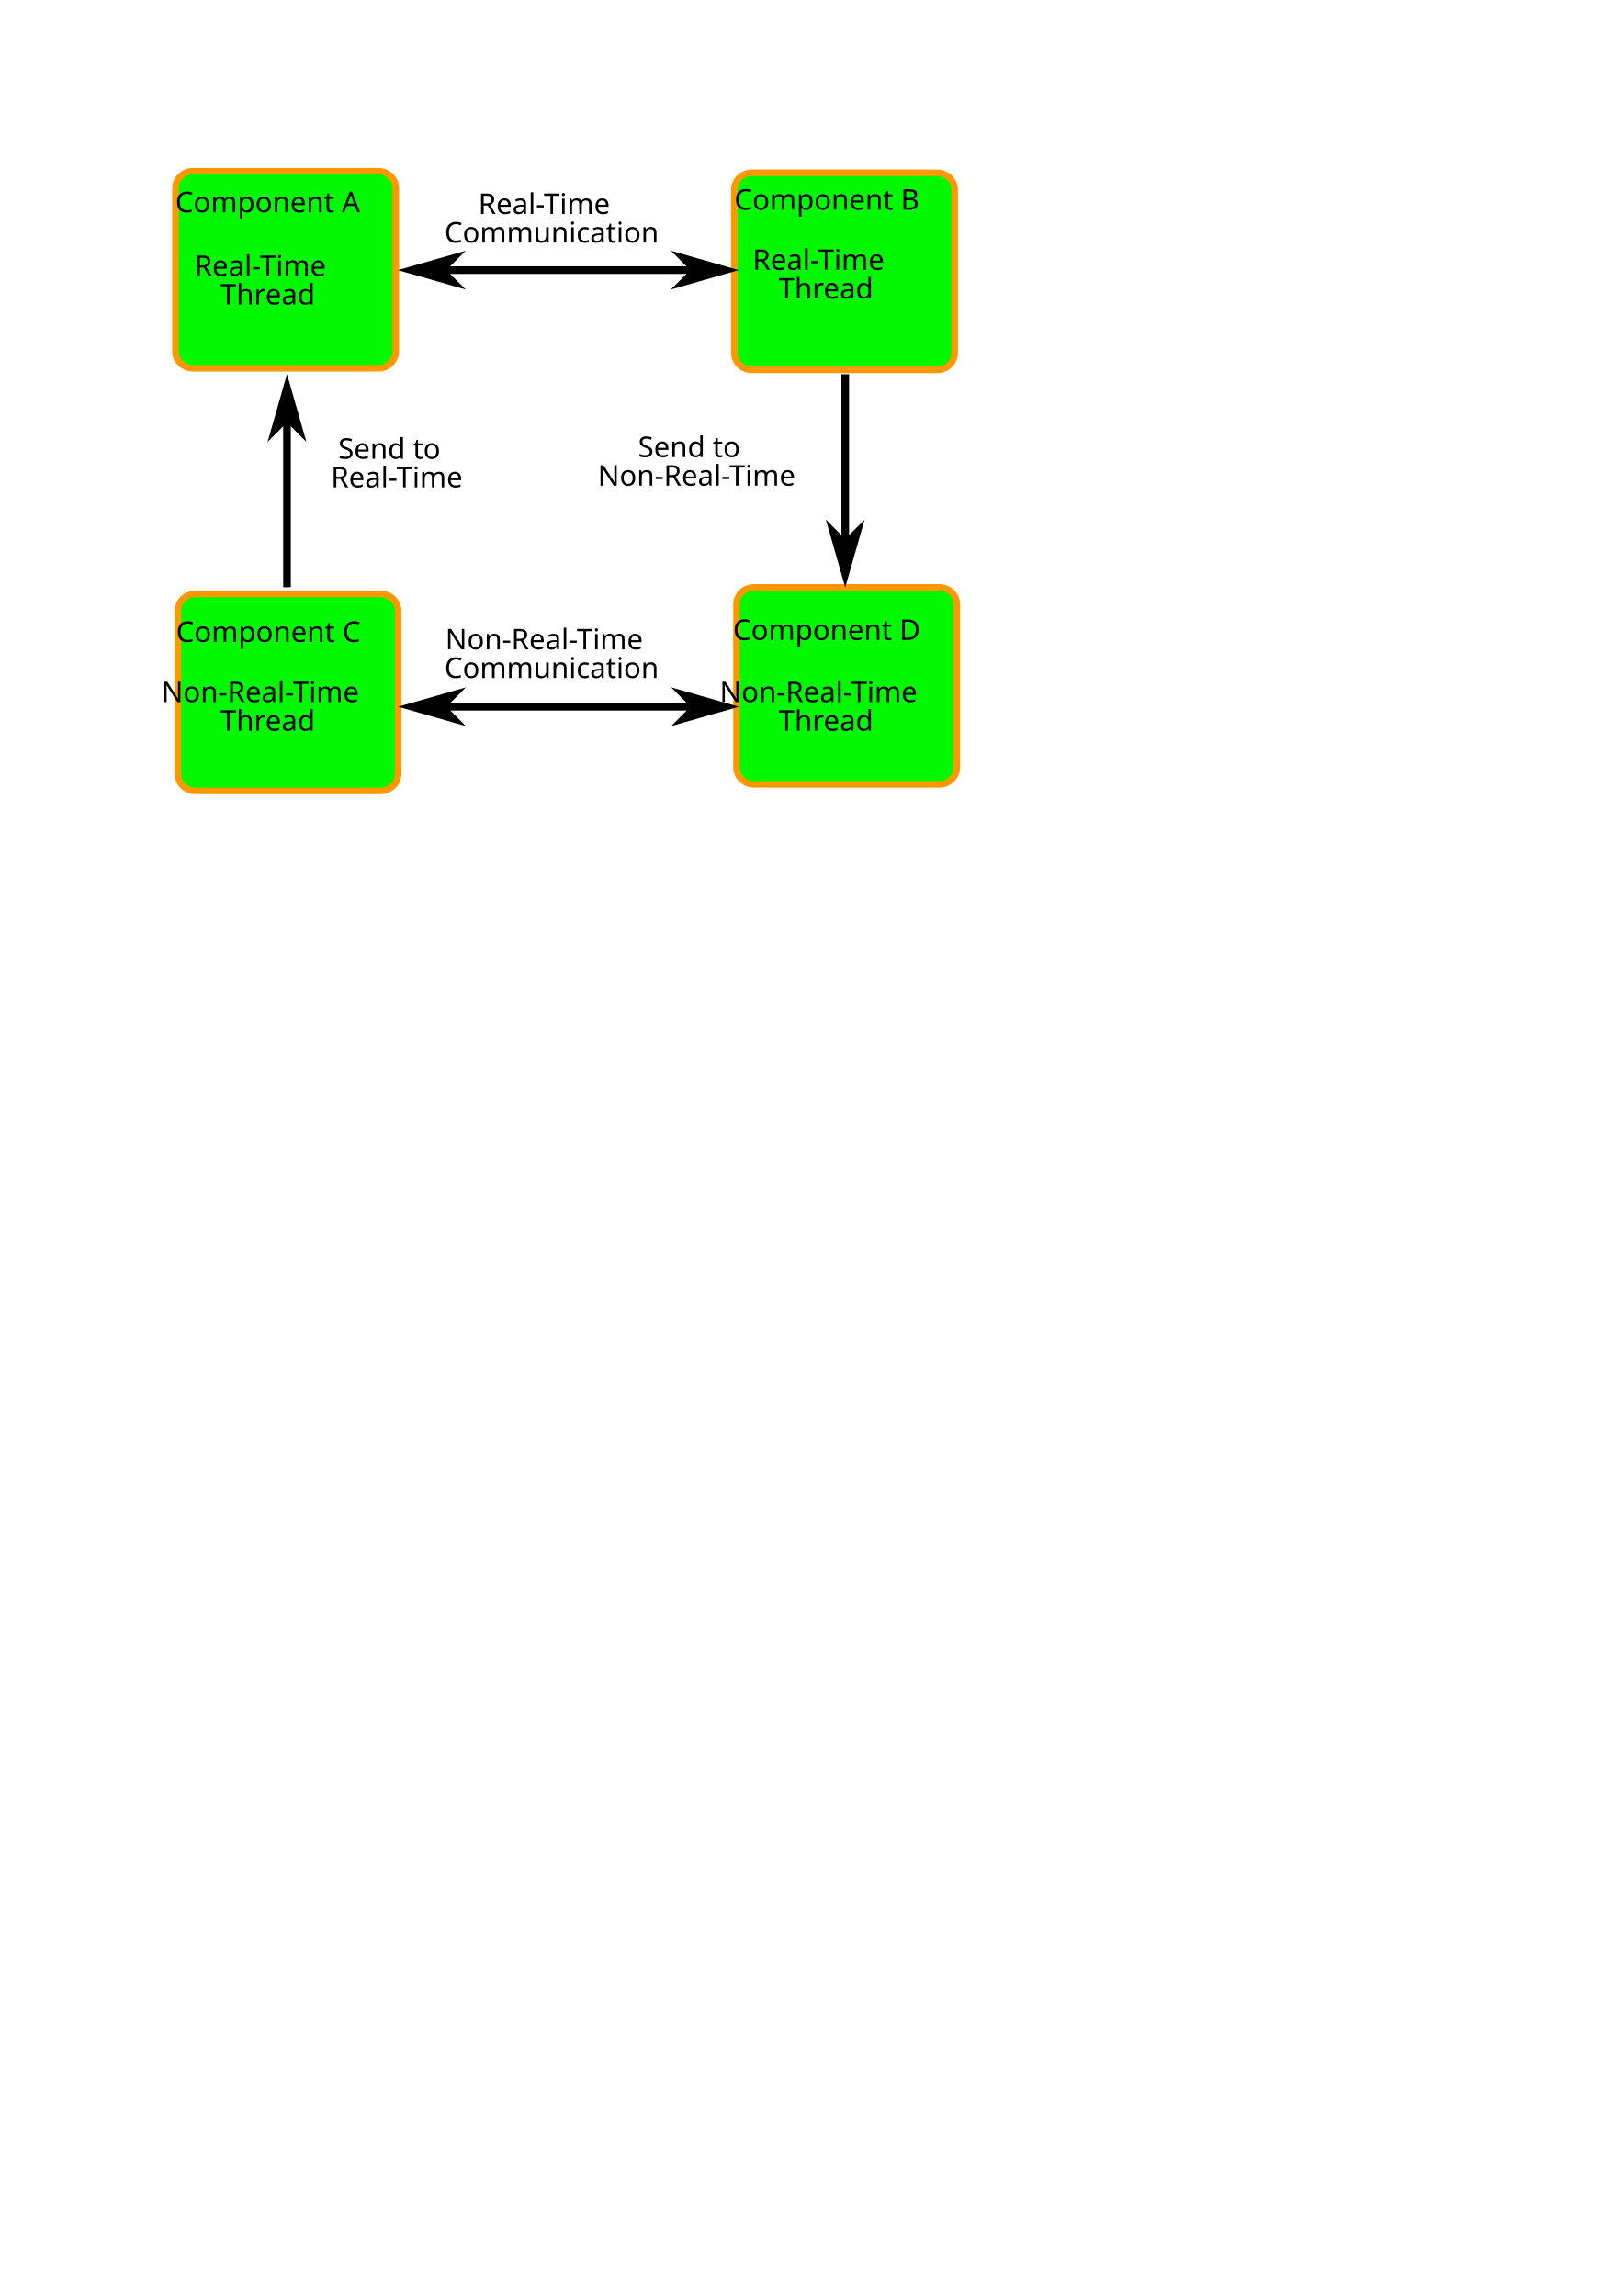
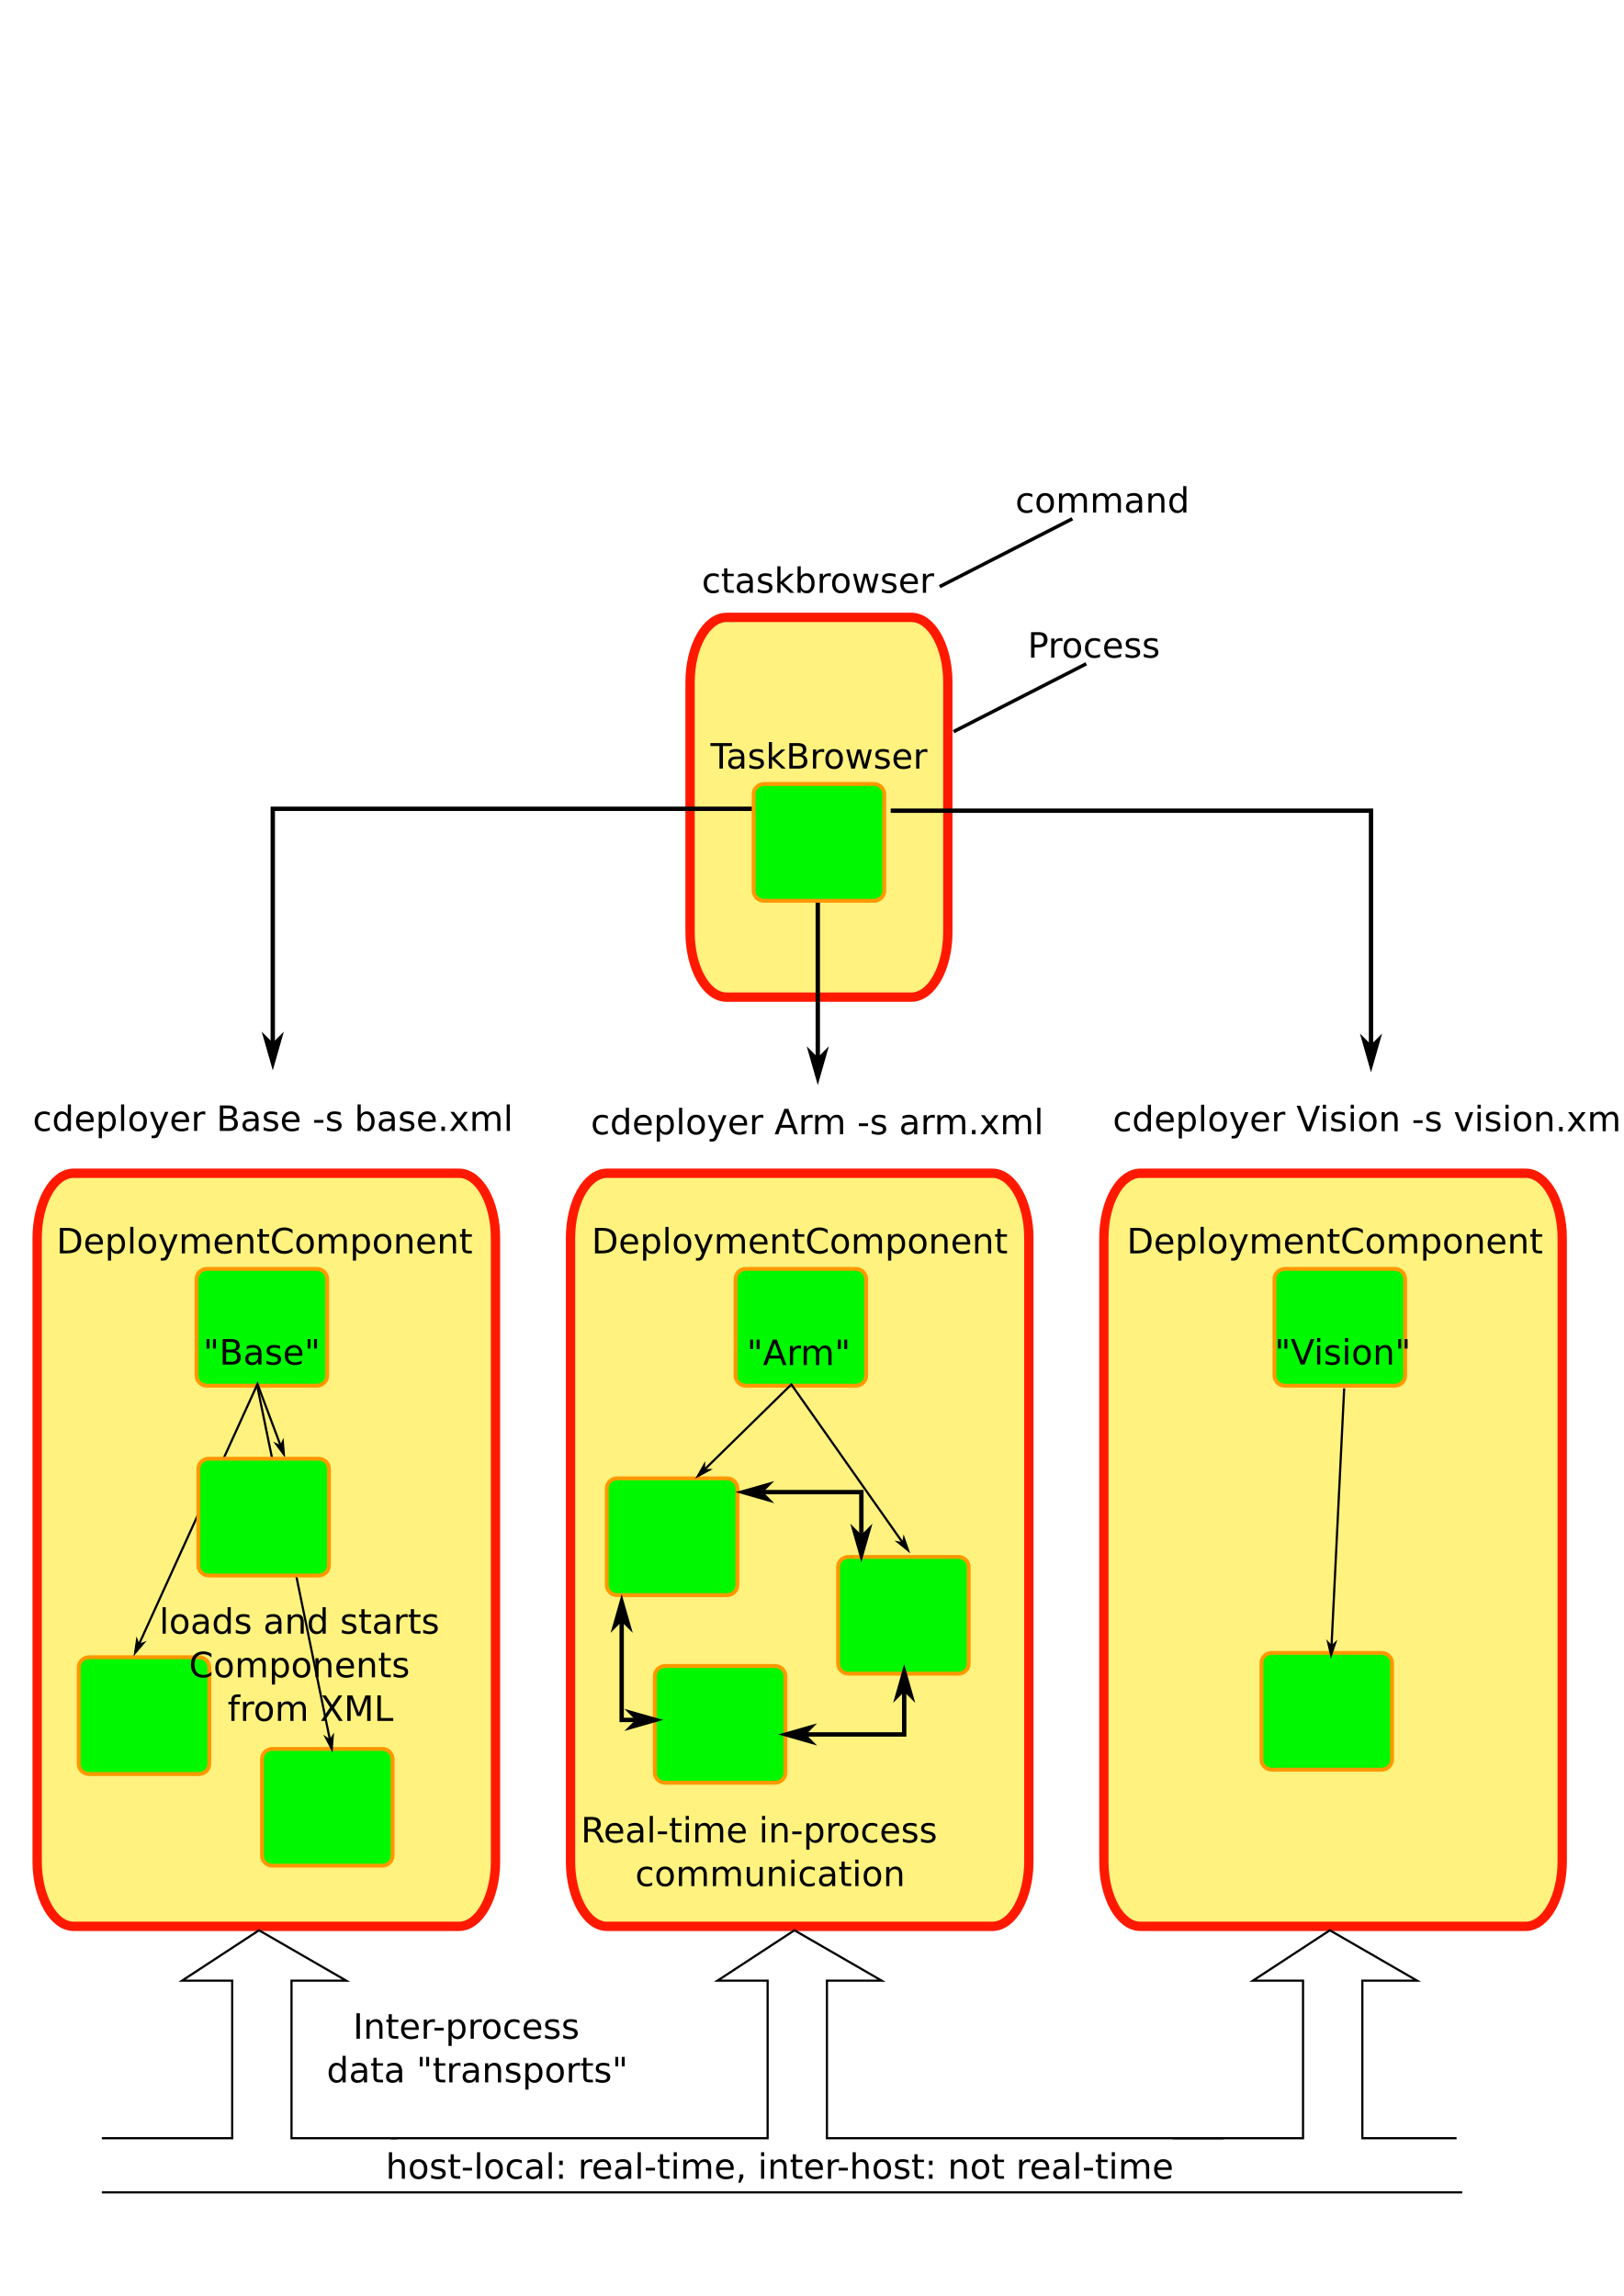
<svg xmlns="http://www.w3.org/2000/svg" xmlns:xlink="http://www.w3.org/1999/xlink" width="744.094" height="1052.362" id="svg2207" version="1.1">
  <defs id="defs2209">
    <marker orient="auto" refY="0.0" refX="0.0" id="Arrow1Mend" style="overflow:visible;">
      <path id="path3177" d="M 0.0,0.0 L 5.0,-5.0 L -12.5,0.0 L 5.0,5.0 L 0.0,0.0 z " style="fill-rule:evenodd;stroke:#000000;stroke-width:1.0pt;marker-start:none;" transform="scale(0.4) rotate(180) translate(10,0)" />
    </marker>
    <marker orient="auto" refY="0.0" refX="0.0" id="Arrow1Sstart" style="overflow:visible">
      <path id="path3180" d="M 0.0,0.0 L 5.0,-5.0 L -12.5,0.0 L 5.0,5.0 L 0.0,0.0 z " style="fill-rule:evenodd;stroke:#000000;stroke-width:1.0pt;marker-start:none" transform="scale(0.2) translate(6,0)" />
    </marker>
    <marker orient="auto" refY="0.0" refX="0.0" id="Arrow1Mstart" style="overflow:visible">
      <path id="path3174" d="M 0.0,0.0 L 5.0,-5.0 L -12.5,0.0 L 5.0,5.0 L 0.0,0.0 z " style="fill-rule:evenodd;stroke:#000000;stroke-width:1.0pt;marker-start:none" transform="scale(0.4) translate(10,0)" />
    </marker>
    <radialGradient xlink:href="#XMLID_9_-2" id="radialGradient16966" gradientUnits="userSpaceOnUse" cx="40.189" cy="40.039" r="39.748" />
    <radialGradient r="39.748" id="XMLID_9_-2" gradientUnits="userSpaceOnUse" cy="40.039" cx="40.189">
      <stop style="stop-color:#FFFA5F" offset="0" id="stop8-3" />
      <stop style="stop-color:#B53A00" offset="1" id="stop10-6" />
    </radialGradient>
    <linearGradient xlink:href="#XMLID_10_-2" id="linearGradient16968" gradientUnits="userSpaceOnUse" gradientTransform="matrix(776.0099,550.007,550.007,-776.0099,-65411.414,493075.94)" x1="-243.97" y1="462.694" x2="-243.015" y2="462.694" />
    <linearGradient y2="462.694" y1="462.694" x2="-243.015" x1="-243.97" id="XMLID_10_-2" gradientUnits="userSpaceOnUse" gradientTransform="matrix(776.0099,550.007,550.007,-776.0099,-65411.414,493075.94)">
      <stop style="stop-color:#FFFFFF" offset="0" id="stop15-2" />
      <stop style="stop-color:#000000" offset="1" id="stop17-4" />
    </linearGradient>
    <linearGradient xlink:href="#XMLID_11_-7" id="linearGradient16970" gradientUnits="userSpaceOnUse" gradientTransform="matrix(0,-214.9991,-214.9991,0,102527.3,-52175.832)" x1="-243.247" y1="476.69" x2="-242.313" y2="476.69" />
    <linearGradient y2="476.69" y1="476.69" x2="-242.313" x1="-243.247" id="XMLID_11_-7" gradientUnits="userSpaceOnUse" gradientTransform="matrix(0,-214.9991,-214.9991,0,102527.3,-52175.832)">
      <stop style="stop-color:#FFFFFF" offset="0" id="stop22-0" />
      <stop style="stop-color:#000000" offset="1" id="stop24-4" />
    </linearGradient>
    <radialGradient xlink:href="#XMLID_12_-9" id="radialGradient16972" gradientUnits="userSpaceOnUse" cx="39.623" cy="39.519" r="21.1" />
    <radialGradient r="21.1" id="XMLID_12_-9" gradientUnits="userSpaceOnUse" cy="39.519" cx="39.623">
      <stop style="stop-color:#FFFA5F" offset="0" id="stop29-6" />
      <stop style="stop-color:#FEF85E" offset="0.395" id="stop31-5" />
      <stop style="stop-color:#FCF15B" offset="0.537" id="stop33-4" />
      <stop style="stop-color:#F7E655" offset="0.638" id="stop35-6" />
      <stop style="stop-color:#F1D54C" offset="0.72" id="stop37-4" />
      <stop style="stop-color:#E8BF42" offset="0.79" id="stop39-2" />
      <stop style="stop-color:#DEA334" offset="0.852" id="stop41-5" />
      <stop style="stop-color:#D18324" offset="0.908" id="stop43-1" />
      <stop style="stop-color:#C35F12" offset="0.958" id="stop45-6" />
      <stop style="stop-color:#B53A00" offset="1" id="stop47-1" />
    </radialGradient>
    <radialGradient xlink:href="#XMLID_13_-3" id="radialGradient16974" gradientUnits="userSpaceOnUse" gradientTransform="matrix(0.9774,-0.2115,0.2115,0.9774,-204.4903,341.9193)" cx="336.279" cy="-178.156" r="39.747" />
    <radialGradient r="39.747" id="XMLID_13_-3" gradientUnits="userSpaceOnUse" gradientTransform="matrix(0.9774,-0.2115,0.2115,0.9774,-204.4903,341.9193)" cy="-178.156" cx="336.279">
      <stop style="stop-color:#FFFA5F" offset="0" id="stop96-7" />
      <stop style="stop-color:#B53A00" offset="1" id="stop98-7" />
    </radialGradient>
    <linearGradient xlink:href="#XMLID_14_-1" id="linearGradient16976" gradientUnits="userSpaceOnUse" gradientTransform="matrix(0.9774,-0.2115,0.2115,0.9774,-204.4903,341.9193)" x1="-20.343" y1="-178.022" x2="892.426" y2="-178.022" />
    <linearGradient y2="-178.022" y1="-178.022" x2="892.426" x1="-20.343" id="XMLID_14_-1" gradientUnits="userSpaceOnUse" gradientTransform="matrix(0.9774,-0.2115,0.2115,0.9774,-204.4903,341.9193)">
      <stop style="stop-color:#FFFFFF" offset="0" id="stop103-2" />
      <stop style="stop-color:#000000" offset="1" id="stop105-1" />
    </linearGradient>
    <linearGradient xlink:href="#XMLID_15_-0" id="linearGradient16978" gradientUnits="userSpaceOnUse" gradientTransform="matrix(0.9774,-0.2115,0.2115,0.9774,-204.4903,341.9193)" x1="247.466" y1="-178.675" x2="461.862" y2="-178.675" />
    <linearGradient y2="-178.675" y1="-178.675" x2="461.862" x1="247.466" id="XMLID_15_-0" gradientUnits="userSpaceOnUse" gradientTransform="matrix(0.9774,-0.2115,0.2115,0.9774,-204.4903,341.9193)">
      <stop style="stop-color:#FFFFFF" offset="0" id="stop110-8" />
      <stop style="stop-color:#000000" offset="1" id="stop112-9" />
    </linearGradient>
    <radialGradient xlink:href="#XMLID_16_-0" id="radialGradient16980" gradientUnits="userSpaceOnUse" gradientTransform="matrix(0.9774,-0.2115,0.2115,0.9774,-204.4903,341.9193)" cx="335.713" cy="-178.675" r="21.1" />
    <radialGradient r="21.1" id="XMLID_16_-0" gradientUnits="userSpaceOnUse" gradientTransform="matrix(0.9774,-0.2115,0.2115,0.9774,-204.4903,341.9193)" cy="-178.675" cx="335.713">
      <stop style="stop-color:#FFFA5F" offset="0" id="stop117-1" />
      <stop style="stop-color:#FEF85E" offset="0.395" id="stop119-3" />
      <stop style="stop-color:#FCF15B" offset="0.537" id="stop121-4" />
      <stop style="stop-color:#F7E655" offset="0.638" id="stop123-8" />
      <stop style="stop-color:#F1D54C" offset="0.72" id="stop125-5" />
      <stop style="stop-color:#E8BF42" offset="0.79" id="stop127-8" />
      <stop style="stop-color:#DEA334" offset="0.852" id="stop129-2" />
      <stop style="stop-color:#D18324" offset="0.908" id="stop131-2" />
      <stop style="stop-color:#C35F12" offset="0.958" id="stop133-0" />
      <stop style="stop-color:#B53A00" offset="1" id="stop135-6" />
    </radialGradient>
+     <marker orient="auto" refY="0" refX="0" id="Arrow1Mstart-8" style="overflow:visible">
+       <path id="path3174-5" d="M 0,0 5,-5 -12.5,0 5,5 0,0 z" style="fill-rule:evenodd;stroke:#000000;stroke-width:1pt;marker-start:none" transform="matrix(0.4,0,0,0.4,4,0)" />
+     </marker>
+     <marker orient="auto" refY="0" refX="0" id="Arrow1Mend-1" style="overflow:visible">
+       <path id="path3177-9" d="M 0,0 5,-5 -12.5,0 5,5 0,0 z" style="fill-rule:evenodd;stroke:#000000;stroke-width:1pt;marker-start:none" transform="matrix(-0.4,0,0,-0.4,-4,0)" />
+     </marker>
+     <marker orient="auto" refY="0" refX="0" id="Arrow1Mstart-89" style="overflow:visible">
+       <path id="path3174-2" d="M 0,0 5,-5 -12.5,0 5,5 0,0 z" style="fill-rule:evenodd;stroke:#000000;stroke-width:1pt;marker-start:none" transform="matrix(0.4,0,0,0.4,4,0)" />
+     </marker>
+     <marker orient="auto" refY="0" refX="0" id="Arrow1Mend-9" style="overflow:visible">
+       <path id="path3177-5" d="M 0,0 5,-5 -12.5,0 5,5 0,0 z" style="fill-rule:evenodd;stroke:#000000;stroke-width:1pt;marker-start:none" transform="matrix(-0.4,0,0,-0.4,-4,0)" />
+     </marker>
+     <marker orient="auto" refY="0" refX="0" id="Arrow1Mend-9-1" style="overflow:visible">
+       <path id="path3177-5-6" d="M 0,0 5,-5 -12.5,0 5,5 0,0 z" style="fill-rule:evenodd;stroke:#000000;stroke-width:1pt;marker-start:none" transform="matrix(-0.4,0,0,-0.4,-4,0)" />
+     </marker>
  </defs>
  <g id="layer1">
-     <rect style="fill:#00f801;fill-opacity:1;stroke:#ff9800;stroke-width:3;stroke-miterlimit:4;stroke-opacity:1;stroke-dasharray:none;stroke-dashoffset:6;display:inline" id="rect3632-3" width="100.974" height="90.309" x="80.417" y="78.473" ry="7.781" rx="8.037" />
    <g id="g2222" transform="matrix(0.7241691,0,0,0.7235417,17.12903,20.64148)" />
    <g id="g2226" transform="matrix(0.7241691,0,0,0.7235417,17.12903,217.829)" />
-     <text xml:space="preserve" style="font-size:13.115px;font-style:normal;font-variant:normal;font-weight:normal;font-stretch:normal;text-align:center;line-height:100%;writing-mode:lr-tb;text-anchor:middle;fill:#000000;fill-opacity:1;stroke:none;stroke-width:1px;stroke-linecap:butt;stroke-linejoin:miter;stroke-opacity:1;font-family:Sans" x="131.148" y="97.335" id="text2232" transform="scale(1.000433,0.9995667)">
-       <tspan id="tspan2234" x="131.148" y="97.335">Component A</tspan>
+     <rect style="fill:#fff27e;fill-opacity:1;stroke:#ff1900;stroke-width:4.276;stroke-miterlimit:4;stroke-opacity:1;stroke-dasharray:none;stroke-dashoffset:6;display:inline" id="rect3632-3-1-2" width="210.045" height="345.174" x="17.03" y="537.754" ry="29.74" rx="16.719" />
+     <rect style="fill:#fff27e;fill-opacity:1;stroke:#ff1900;stroke-width:4.276;stroke-miterlimit:4;stroke-opacity:1;stroke-dasharray:none;stroke-dashoffset:6;display:inline" id="rect3632-3-1-2-0" width="210.045" height="345.174" x="261.448" y="537.754" ry="29.74" rx="16.719" />
+     <rect style="fill:#fff27e;fill-opacity:1;stroke:#ff1900;stroke-width:4.276;stroke-miterlimit:4;stroke-opacity:1;stroke-dasharray:none;stroke-dashoffset:6;display:inline" id="rect3632-3-1-2-4" width="210.045" height="345.174" x="505.865" y="537.754" ry="29.74" rx="16.719" />
+     <rect style="fill:#00f801;fill-opacity:1;stroke:#ff9800;stroke-width:1.778;stroke-miterlimit:4;stroke-opacity:1;stroke-dasharray:none;stroke-dashoffset:6;display:inline" id="rect3632-3-1-5-0" width="59.853" height="53.531" x="36.074" y="759.597" ry="4.612" rx="4.764" />
+     <rect style="fill:#00f801;fill-opacity:1;stroke:#ff9800;stroke-width:1.778;stroke-miterlimit:4;stroke-opacity:1;stroke-dasharray:none;stroke-dashoffset:6;display:inline" id="rect3632-3-1-5-1" width="59.853" height="53.531" x="120.074" y="801.597" ry="4.612" rx="4.764" />
+     <rect style="fill:#00f801;fill-opacity:1;stroke:#ff9800;stroke-width:1.778;stroke-miterlimit:4;stroke-opacity:1;stroke-dasharray:none;stroke-dashoffset:6;display:inline" id="rect3632-3-1-5-19" width="59.853" height="53.531" x="278.074" y="677.597" ry="4.612" rx="4.764" />
+     <rect style="fill:#00f801;fill-opacity:1;stroke:#ff9800;stroke-width:1.778;stroke-miterlimit:4;stroke-opacity:1;stroke-dasharray:none;stroke-dashoffset:6;display:inline" id="rect3632-3-1-5-2" width="59.853" height="53.531" x="300.074" y="763.597" ry="4.612" rx="4.764" />
+     <rect style="fill:#00f801;fill-opacity:1;stroke:#ff9800;stroke-width:1.778;stroke-miterlimit:4;stroke-opacity:1;stroke-dasharray:none;stroke-dashoffset:6;display:inline" id="rect3632-3-1-5-20" width="59.853" height="53.531" x="384.074" y="713.597" ry="4.612" rx="4.764" />
+     <rect style="fill:#00f801;fill-opacity:1;stroke:#ff9800;stroke-width:1.778;stroke-miterlimit:4;stroke-opacity:1;stroke-dasharray:none;stroke-dashoffset:6;display:inline" id="rect3632-3-1-5-3" width="59.853" height="53.531" x="578.074" y="757.597" ry="4.612" rx="4.764" />
+     <text xml:space="preserve" style="font-size:40px;font-style:normal;font-weight:normal;fill:#000000;fill-opacity:1;stroke:none;font-family:Bitstream Vera Sans" x="15" y="518.362" id="text3885">
+       <tspan id="tspan3887" x="15" y="518.362" style="font-size:16px">cdeployer Base -s base.xml</tspan>
    </text>
-     <rect style="fill:#00f801;fill-opacity:1;stroke:#ff9800;stroke-width:3;stroke-miterlimit:4;stroke-opacity:1;stroke-dasharray:none;stroke-dashoffset:6;display:inline" id="rect3632-3-1" width="100.974" height="90.309" x="81.513" y="272.208" ry="7.781" rx="8.037" />
-     <text xml:space="preserve" style="font-size:13.115px;font-style:normal;font-variant:normal;font-weight:normal;font-stretch:normal;text-align:center;line-height:100%;writing-mode:lr-tb;text-anchor:middle;fill:#000000;fill-opacity:1;stroke:none;stroke-width:1px;stroke-linecap:butt;stroke-linejoin:miter;stroke-opacity:1;font-family:Sans" x="131.459" y="294.344" id="text2236" transform="scale(1.000433,0.9995667)">
-       <tspan id="tspan2238" x="131.459" y="294.344">Component C</tspan>
+     <rect style="fill:#00f801;fill-opacity:1;stroke:#ff9800;stroke-width:1.778;stroke-miterlimit:4;stroke-opacity:1;stroke-dasharray:none;stroke-dashoffset:6;display:inline" id="rect3632-3-1-5-13" width="59.853" height="53.531" x="90.074" y="581.597" ry="4.612" rx="4.764" />
+     <rect style="fill:#00f801;fill-opacity:1;stroke:#ff9800;stroke-width:1.778;stroke-miterlimit:4;stroke-opacity:1;stroke-dasharray:none;stroke-dashoffset:6;display:inline" id="rect3632-3-1-5-09" width="59.853" height="53.531" x="337.074" y="581.597" ry="4.612" rx="4.764" />
+     <rect style="fill:#00f801;fill-opacity:1;stroke:#ff9800;stroke-width:1.778;stroke-miterlimit:4;stroke-opacity:1;stroke-dasharray:none;stroke-dashoffset:6;display:inline" id="rect3632-3-1-5-9" width="59.853" height="53.531" x="584.074" y="581.597" ry="4.612" rx="4.764" />
+     <path style="fill:none;stroke:#000000;stroke-width:1px;stroke-linecap:butt;stroke-linejoin:miter;stroke-opacity:1;marker-end:url(#Arrow1Mend);marker-start:url(#Arrow1Mstart)" d="m 62,757.362 56,-123 12,32" id="path3942" />
+     <path style="fill:none;stroke:#000000;stroke-width:1px;stroke-linecap:butt;stroke-linejoin:miter;stroke-opacity:1;marker-end:url(#Arrow1Mend)" d="m 117.75,634.612 34.25,166.75" id="path3946" />
+     <rect style="fill:#00f801;fill-opacity:1;stroke:#ff9800;stroke-width:1.778;stroke-miterlimit:4;stroke-opacity:1;stroke-dasharray:none;stroke-dashoffset:6;display:inline" id="rect3632-3-1-5" width="59.853" height="53.531" x="90.902" y="668.597" ry="4.612" rx="4.764" />
+     <path style="fill:none;stroke:#000000;stroke-width:1px;stroke-linecap:butt;stroke-linejoin:miter;stroke-opacity:1;marker-end:url(#Arrow1Mend)" d="M 362.253,634.948 320,676.362" id="path3948" />
+     <path style="fill:none;stroke:#000000;stroke-width:1px;stroke-linecap:butt;stroke-linejoin:miter;stroke-opacity:1;marker-end:url(#Arrow1Mend)" d="M 362.343,634.12 416,710.362" id="path3950" />
+     <path style="fill:none;stroke:#000000;stroke-width:1px;stroke-linecap:butt;stroke-linejoin:miter;stroke-opacity:1;marker-end:url(#Arrow1Mend)" d="m 616,636.362 -6,122" id="path3954" />
+     <text xml:space="preserve" style="font-size:16px;font-style:normal;font-weight:normal;opacity:0.99;fill:#000000;fill-opacity:1;stroke:none;font-family:Bitstream Vera Sans" x="25.853" y="574.471" id="text4332">
+       <tspan id="tspan4334" x="25.853" y="574.471">DeploymentComponent</tspan>
    </text>
-     <rect style="fill:#00f801;fill-opacity:1;stroke:#ff9800;stroke-width:3;stroke-miterlimit:4;stroke-opacity:1;stroke-dasharray:none;stroke-dashoffset:6;display:inline" id="rect3632-3-3" width="100.974" height="90.309" x="336.513" y="79.208" ry="7.781" rx="8.037" />
-     <text xml:space="preserve" style="font-size:13.115px;font-style:normal;font-variant:normal;font-weight:normal;font-stretch:normal;text-align:center;line-height:100%;writing-mode:lr-tb;text-anchor:middle;fill:#000000;fill-opacity:1;stroke:none;stroke-width:1px;stroke-linecap:butt;stroke-linejoin:miter;stroke-opacity:1;font-family:Sans" x="387.269" y="96.156" id="text2240" transform="scale(1.000433,0.9995667)">
-       <tspan id="tspan2242" x="387.269" y="96.156">Component B</tspan>
+     <text xml:space="preserve" style="font-size:16px;font-style:normal;font-weight:normal;text-align:center;text-anchor:middle;fill:#000000;fill-opacity:1;stroke:none;font-family:Bitstream Vera Sans" x="155.004" y="748.776" id="text4332-1">
+       <tspan id="tspan4334-1" x="155.004" y="748.776">loads and starts</tspan>
+       <tspan x="155.004" y="768.776" id="tspan5455">Components</tspan>
+       <tspan x="155.004" y="788.776" id="tspan5965">from XML</tspan>
    </text>
-     <rect style="fill:#00f801;fill-opacity:1;stroke:#ff9800;stroke-width:3;stroke-miterlimit:4;stroke-opacity:1;stroke-dasharray:none;stroke-dashoffset:6;display:inline" id="rect3632-3-30" width="100.974" height="90.309" x="337.513" y="269.208" ry="7.781" rx="8.037" />
-     <text xml:space="preserve" style="font-size:13.115px;font-style:normal;font-variant:normal;font-weight:normal;font-stretch:normal;text-align:center;line-height:100%;writing-mode:lr-tb;text-anchor:middle;fill:#000000;fill-opacity:1;stroke:none;stroke-width:1px;stroke-linecap:butt;stroke-linejoin:miter;stroke-opacity:1;font-family:Sans" x="387.192" y="293.451" id="text2244" transform="scale(1.000433,0.9995667)">
-       <tspan id="tspan2246" x="387.192" y="293.451">Component D</tspan>
+     <text xml:space="preserve" style="font-size:40px;font-style:normal;font-weight:normal;fill:#000000;fill-opacity:1;stroke:none;font-family:Bitstream Vera Sans" x="270.73" y="519.902" id="text3885-1">
+       <tspan id="tspan3887-3" x="270.73" y="519.902" style="font-size:16px">cdeployer Arm -s arm.xml</tspan>
    </text>
-     <text xml:space="preserve" style="font-size:13.115px;font-style:normal;font-variant:normal;font-weight:normal;font-stretch:normal;text-align:center;line-height:100%;writing-mode:lr-tb;text-anchor:middle;fill:#000000;fill-opacity:1;stroke:none;stroke-width:1px;stroke-linecap:butt;stroke-linejoin:miter;stroke-opacity:1;font-family:Sans" x="131.171" y="126.534" id="text2248" transform="scale(1.000433,0.9995667)">
-       <tspan id="tspan2250" x="131.171" y="126.534">Real-Time</tspan>
-       <tspan x="131.171" y="139.648" id="tspan2252">Thread</tspan>
+     <text xml:space="preserve" style="font-size:40px;font-style:normal;font-weight:normal;fill:#000000;fill-opacity:1;stroke:none;font-family:Bitstream Vera Sans" x="509.944" y="518.488" id="text3885-8">
+       <tspan id="tspan3887-2" x="509.944" y="518.488" style="font-size:16px">cdeployer Vision -s vision.xml</tspan>
    </text>
-     <text xml:space="preserve" style="font-size:13.115px;font-style:normal;font-variant:normal;font-weight:normal;font-stretch:normal;text-align:center;line-height:100%;writing-mode:lr-tb;text-anchor:middle;fill:#000000;fill-opacity:1;stroke:none;stroke-width:1px;stroke-linecap:butt;stroke-linejoin:miter;stroke-opacity:1;font-family:Sans" x="386.882" y="123.756" id="text2174" transform="scale(1.000433,0.9995667)">
-       <tspan id="tspan2176" x="386.882" y="123.756">Real-Time</tspan>
-       <tspan x="386.882" y="136.871" id="tspan2178">Thread</tspan>
+     <text xml:space="preserve" style="font-size:16px;font-style:normal;font-weight:normal;fill:#000000;fill-opacity:1;stroke:none;font-family:Bitstream Vera Sans" x="93.112" y="625.441" id="text4332-2">
+       <tspan id="tspan4334-0" x="93.112" y="625.441">"Base"</tspan>
    </text>
-     <text xml:space="preserve" style="font-size:13.115px;font-style:normal;font-variant:normal;font-weight:normal;font-stretch:normal;text-align:center;line-height:100%;writing-mode:lr-tb;text-anchor:middle;fill:#000000;fill-opacity:1;stroke:none;stroke-width:1px;stroke-linecap:butt;stroke-linejoin:miter;stroke-opacity:1;font-family:Sans" x="131.171" y="321.944" id="text2180" transform="scale(1.000433,0.9995667)">
-       <tspan id="tspan2182" x="131.171" y="321.944">Non-Real-Time</tspan>
-       <tspan x="131.171" y="335.058" id="tspan2184">Thread</tspan>
+     <text xml:space="preserve" style="font-size:16px;font-style:normal;font-weight:normal;fill:#000000;fill-opacity:1;stroke:none;font-family:Bitstream Vera Sans" x="342.24" y="625.668" id="text4834">
+       <tspan id="tspan4836" x="342.24" y="625.668">"Arm"</tspan>
    </text>
-     <text xml:space="preserve" style="font-size:13.115px;font-style:normal;font-variant:normal;font-weight:normal;font-stretch:normal;text-align:center;line-height:100%;writing-mode:lr-tb;text-anchor:middle;fill:#000000;fill-opacity:1;stroke:none;stroke-width:1px;stroke-linecap:butt;stroke-linejoin:miter;stroke-opacity:1;font-family:Sans" x="386.882" y="321.944" id="text2186" transform="scale(1.000433,0.9995667)">
-       <tspan id="tspan2188" x="386.882" y="321.944">Non-Real-Time</tspan>
-       <tspan x="386.882" y="335.058" id="tspan2190">Thread</tspan>
+     <text xml:space="preserve" style="font-size:16px;font-style:normal;font-weight:normal;fill:#000000;fill-opacity:1;stroke:none;font-family:Bitstream Vera Sans" x="584.112" y="625.441" id="text4838">
+       <tspan id="tspan4840" x="584.112" y="625.441">"Vision"</tspan>
    </text>
-     <path style="fill:none;fill-opacity:0.75;fill-rule:evenodd;stroke:#000000;stroke-width:3.5;stroke-linecap:butt;stroke-linejoin:miter;marker-start:url(#Arrow1Mstart);marker-end:url(#Arrow1Mend);stroke-miterlimit:4;stroke-dasharray:none;stroke-opacity:1" d="M 189.21,123.81 L 331.66,123.81" id="path2192" />
-     <path style="fill:none;fill-opacity:0.75;fill-rule:evenodd;stroke:#000000;stroke-width:3.5;stroke-linecap:butt;stroke-linejoin:miter;marker-start:url(#Arrow1Mstart);marker-end:url(#Arrow1Mend);stroke-miterlimit:4;stroke-dasharray:none;stroke-opacity:1" d="M 189.313,323.923 L 331.763,323.923" id="path3369" />
-     <path style="fill:none;fill-opacity:0.75;fill-rule:evenodd;stroke:#000000;stroke-width:3.5;stroke-linecap:butt;stroke-linejoin:miter;marker-start:url(#Arrow1Mstart);marker-end:none;stroke-miterlimit:4;stroke-dasharray:none;stroke-opacity:1" d="M 131.522,178.328 L 131.522,269.148" id="path3371" />
-     <text xml:space="preserve" style="font-size:13.115px;font-style:normal;font-variant:normal;font-weight:normal;font-stretch:normal;text-align:center;line-height:100%;writing-mode:lr-tb;text-anchor:middle;fill:#000000;fill-opacity:1;stroke:none;stroke-width:1px;stroke-linecap:butt;stroke-linejoin:miter;stroke-opacity:1;font-family:Sans" x="261.2" y="98.115" id="text3375" transform="scale(1.000433,0.9995667)">
-       <tspan id="tspan3377" x="261.2" y="98.115">Real-Time</tspan>
-       <tspan x="261.2" y="111.23" id="tspan3379">Communication</tspan>
+     <path style="fill:none;stroke:#000000;stroke-width:1px;stroke-linecap:butt;stroke-linejoin:miter;stroke-opacity:1" d="m 182.08,980.05 -48.488,0 0,-72.226 25.077,0 -39.977,-23.081 -35.254,23.081 22.971,0 0,72.226 -59.74,0" id="path4856" />
+     <path style="fill:none;stroke:#000000;stroke-width:1px;stroke-linecap:butt;stroke-linejoin:miter;stroke-opacity:1" d="m 560.736,980.05 -181.777,0 0,-72.226 25.077,0 -39.977,-23.081 -35.254,23.081 22.971,0 0,72.226 -172.877,0" id="path4856-7" />
+     <path style="fill:none;stroke:#000000;stroke-width:1px;stroke-linecap:butt;stroke-linejoin:miter;stroke-opacity:1" d="m 667.509,980.05 -43.184,0 0,-72.226 25.077,0 -39.977,-23.081 -35.254,23.081 22.971,0 0,72.226 -59.74,0" id="path4856-9" />
+     <path style="fill:none;stroke:#000000;stroke-width:1px;stroke-linecap:butt;stroke-linejoin:miter;stroke-opacity:1" d="m 46.669,1004.865 623.426,0" id="path4920" />
+     <text xml:space="preserve" style="font-size:16px;font-style:normal;font-weight:normal;fill:#000000;fill-opacity:1;stroke:none;font-family:Bitstream Vera Sans" x="176.777" y="998.622" id="text4922">
+       <tspan id="tspan4924" x="176.777" y="998.622">host-local: real-time, inter-host: not real-time</tspan>
    </text>
-     <text xml:space="preserve" style="font-size:13.115px;font-style:normal;font-variant:normal;font-weight:normal;font-stretch:normal;text-align:center;line-height:100%;writing-mode:lr-tb;text-anchor:middle;fill:#000000;fill-opacity:1;stroke:none;stroke-width:1px;stroke-linecap:butt;stroke-linejoin:miter;stroke-opacity:1;font-family:Sans" x="261.2" y="297.756" id="text3381" transform="scale(1.000433,0.9995667)">
-       <tspan id="tspan3383" x="261.2" y="297.756">Non-Real-Time</tspan>
-       <tspan x="261.2" y="310.87" id="tspan3385">Communication</tspan>
+     <text xml:space="preserve" style="font-size:16px;font-style:normal;font-weight:normal;text-align:center;text-anchor:middle;fill:#000000;fill-opacity:1;stroke:none;font-family:Bitstream Vera Sans" x="231.47" y="934.438" id="text4926">
+       <tspan id="tspan4928" x="231.47" y="934.438">Inter-process</tspan>
+       <tspan x="231.47" y="954.438" id="tspan5449">data "transports"</tspan>
    </text>
-     <path style="fill:none;fill-opacity:0.75;fill-rule:evenodd;stroke:#000000;stroke-width:3.5;stroke-linecap:butt;stroke-linejoin:miter;marker-start:url(#Arrow1Mstart);marker-end:none;stroke-miterlimit:4;stroke-dasharray:none;stroke-opacity:1" d="M 387.344,262.348 L 387.344,171.527" id="path3387" />
-     <text xml:space="preserve" style="font-size:13.115px;font-style:normal;font-variant:normal;font-weight:normal;font-stretch:normal;text-align:center;line-height:100%;writing-mode:lr-tb;text-anchor:middle;fill:#000000;fill-opacity:1;stroke:none;stroke-width:1px;stroke-linecap:butt;stroke-linejoin:miter;stroke-opacity:1;font-family:Sans" x="190.293" y="210.366" id="text3389" transform="scale(1.000433,0.9995667)">
-       <tspan id="tspan3391" x="190.293" y="210.366">Send to</tspan>
-       <tspan x="190.293" y="223.48" id="tspan3393">Real-Time</tspan>
+     <text xml:space="preserve" style="font-size:16px;font-style:normal;font-weight:normal;text-align:center;text-anchor:middle;fill:#000000;fill-opacity:1;stroke:none;font-family:Bitstream Vera Sans" x="365.671" y="844.473" id="text4930">
+       <tspan id="tspan4932" x="365.671" y="844.473">Real-time in-process</tspan>
+       <tspan x="365.671" y="864.473" id="tspan4934">communication</tspan>
    </text>
-     <text xml:space="preserve" style="font-size:13.115px;font-style:normal;font-variant:normal;font-weight:normal;font-stretch:normal;text-align:center;line-height:100%;writing-mode:lr-tb;text-anchor:middle;fill:#000000;fill-opacity:1;stroke:none;stroke-width:1px;stroke-linecap:butt;stroke-linejoin:miter;stroke-opacity:1;font-family:Sans" x="327.62" y="209.586" id="text3397" transform="scale(1.000433,0.9995667)">
-       <tspan id="tspan3399" x="327.62" y="209.586">Send to</tspan>
-       <tspan x="327.62" y="222.7" id="tspan3403">Non-Real-Time</tspan>
+     <text xml:space="preserve" style="font-size:16px;font-style:normal;font-weight:normal;opacity:0.99;fill:#000000;fill-opacity:1;stroke:none;font-family:Bitstream Vera Sans" x="271.106" y="574.471" id="text4332-0">
+       <tspan id="tspan4334-3" x="271.106" y="574.471">DeploymentComponent</tspan>
    </text>
+     <text xml:space="preserve" style="font-size:16px;font-style:normal;font-weight:normal;opacity:0.99;fill:#000000;fill-opacity:1;stroke:none;font-family:Bitstream Vera Sans" x="516.358" y="574.471" id="text4332-3">
+       <tspan id="tspan4334-8" x="516.358" y="574.471">DeploymentComponent</tspan>
+     </text>
+     <path style="fill:none;stroke:#000000;stroke-width:2;stroke-linecap:butt;stroke-linejoin:miter;stroke-opacity:1;marker-start:url(#Arrow1Mstart);marker-end:url(#Arrow1Mend);stroke-miterlimit:4;stroke-dasharray:none" d="m 360.624,794.975 53.74,0 0,-28.284" id="path5003" />
+     <path style="fill:none;stroke:#000000;stroke-width:2;stroke-linecap:butt;stroke-linejoin:miter;stroke-miterlimit:4;stroke-opacity:1;stroke-dasharray:none;marker-start:url(#Arrow1Mstart);marker-end:url(#Arrow1Mend)" d="m 340.997,683.909 53.74,0 0,28.284" id="path5003-9" />
+     <path style="fill:none;stroke:#000000;stroke-width:2;stroke-linecap:butt;stroke-linejoin:miter;stroke-miterlimit:4;stroke-opacity:1;stroke-dasharray:none;marker-start:url(#Arrow1Mstart);marker-end:url(#Arrow1Mend)" d="m 284.893,734.578 0,53.74 15.065,0" id="path5003-4" />
+     <rect style="fill:#fff27e;fill-opacity:1;stroke:#ff1900;stroke-width:4.276;stroke-miterlimit:4;stroke-opacity:1;stroke-dasharray:none;stroke-dashoffset:6;display:inline" id="rect3632-3-1-2-4-2" width="118.121" height="174.054" x="316.24" y="282.977" ry="29.74" rx="16.719" />
+     <text xml:space="preserve" style="font-size:16px;font-style:normal;font-weight:normal;fill:#000000;fill-opacity:1;stroke:none;font-family:Bitstream Vera Sans" x="325.614" y="352.279" id="text4838-4">
+       <tspan id="tspan4840-1" x="325.614" y="352.279">TaskBrowser</tspan>
+     </text>
+     <path style="fill:none;stroke:#000000;stroke-width:2;stroke-linecap:butt;stroke-linejoin:miter;stroke-miterlimit:4;stroke-opacity:1;stroke-dasharray:none;marker-end:url(#Arrow1Mend-9)" d="m 347.897,370.711 -222.89,0 0,115.966" id="path5488" />
+     <path style="fill:none;stroke:#000000;stroke-width:2;stroke-linecap:butt;stroke-linejoin:miter;stroke-miterlimit:4;stroke-opacity:1;stroke-dasharray:none;marker-end:url(#Arrow1Mend-9)" d="m 408.188,371.576 220.112,0 0,115.966" id="path5488-0" />
+     <path style="fill:none;stroke:#000000;stroke-width:2;stroke-linecap:butt;stroke-linejoin:miter;stroke-miterlimit:4;stroke-opacity:1;stroke-dasharray:none;marker-end:url(#Arrow1Mend-9-1)" d="m 374.767,410.309 0,83.089" id="path5729" />
+     <rect style="fill:#00f801;fill-opacity:1;stroke:#ff9800;stroke-width:1.778;stroke-miterlimit:4;stroke-opacity:1;stroke-dasharray:none;stroke-dashoffset:6;display:inline" id="rect3632-3-1-5-9-1" width="59.853" height="53.531" x="345.375" y="359.346" ry="4.612" rx="4.764" />
+     <text xml:space="preserve" style="font-size:16px;font-style:normal;font-weight:normal;fill:#000000;fill-opacity:1;stroke:none;font-family:Bitstream Vera Sans" x="321.571" y="271.716" id="text5929">
+       <tspan id="tspan5931" x="321.571" y="271.716">ctaskbrowser</tspan>
+     </text>
+     <text xml:space="preserve" style="font-size:16px;font-style:normal;font-weight:normal;fill:#000000;fill-opacity:1;stroke:none;font-family:Bitstream Vera Sans" x="470.933" y="301.415" id="text5933">
+       <tspan id="tspan5935" x="470.933" y="301.415">Process</tspan>
+     </text>
+     <path style="fill:none;stroke:#000000;stroke-width:1.6;stroke-linecap:butt;stroke-linejoin:miter;stroke-opacity:1;stroke-miterlimit:4;stroke-dasharray:none" d="m 436.992,335.356 60.811,-31.113" id="path5937" />
+     <text xml:space="preserve" style="font-size:16px;font-style:normal;font-weight:normal;fill:#000000;fill-opacity:1;stroke:none;font-family:Bitstream Vera Sans" x="465.276" y="234.947" id="text5939">
+       <tspan id="tspan5941" x="465.276" y="234.947">command</tspan>
+     </text>
+     <path style="fill:none;stroke:#000000;stroke-width:1.6;stroke-linecap:butt;stroke-linejoin:miter;stroke-miterlimit:4;stroke-opacity:1;stroke-dasharray:none" d="m 430.628,268.888 60.811,-31.113" id="path5937-7" />
  </g>
</svg>
